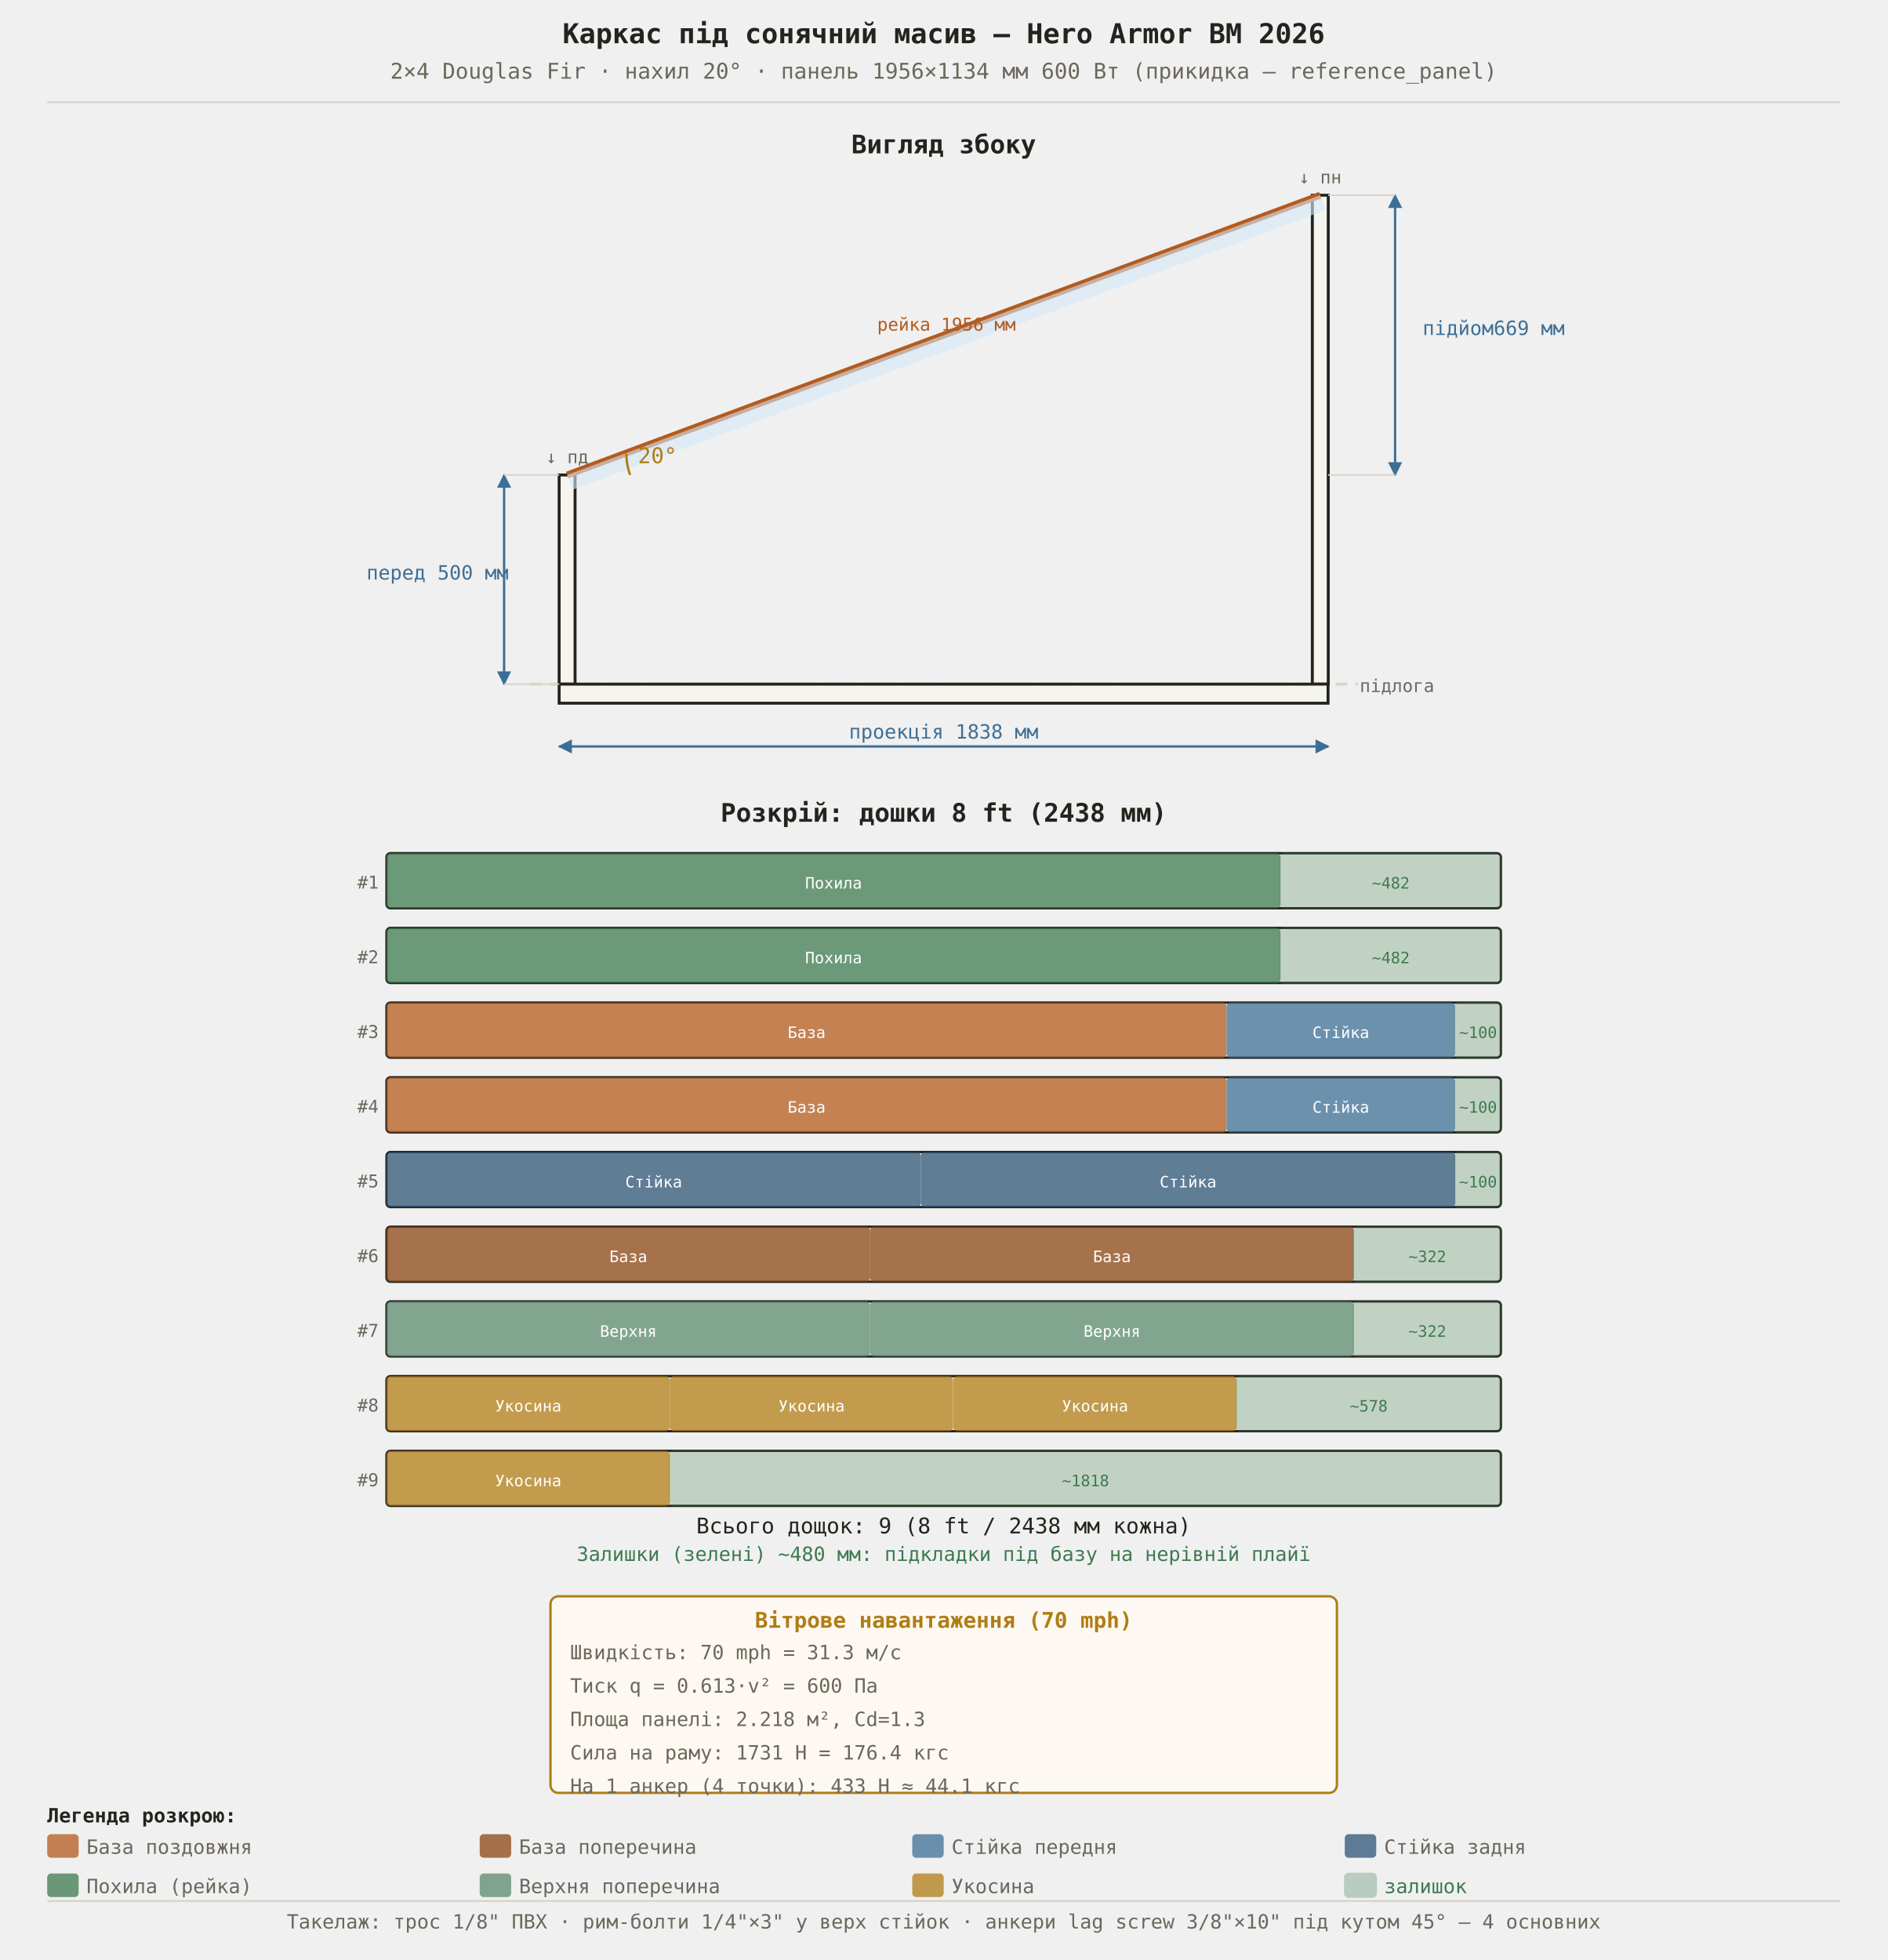
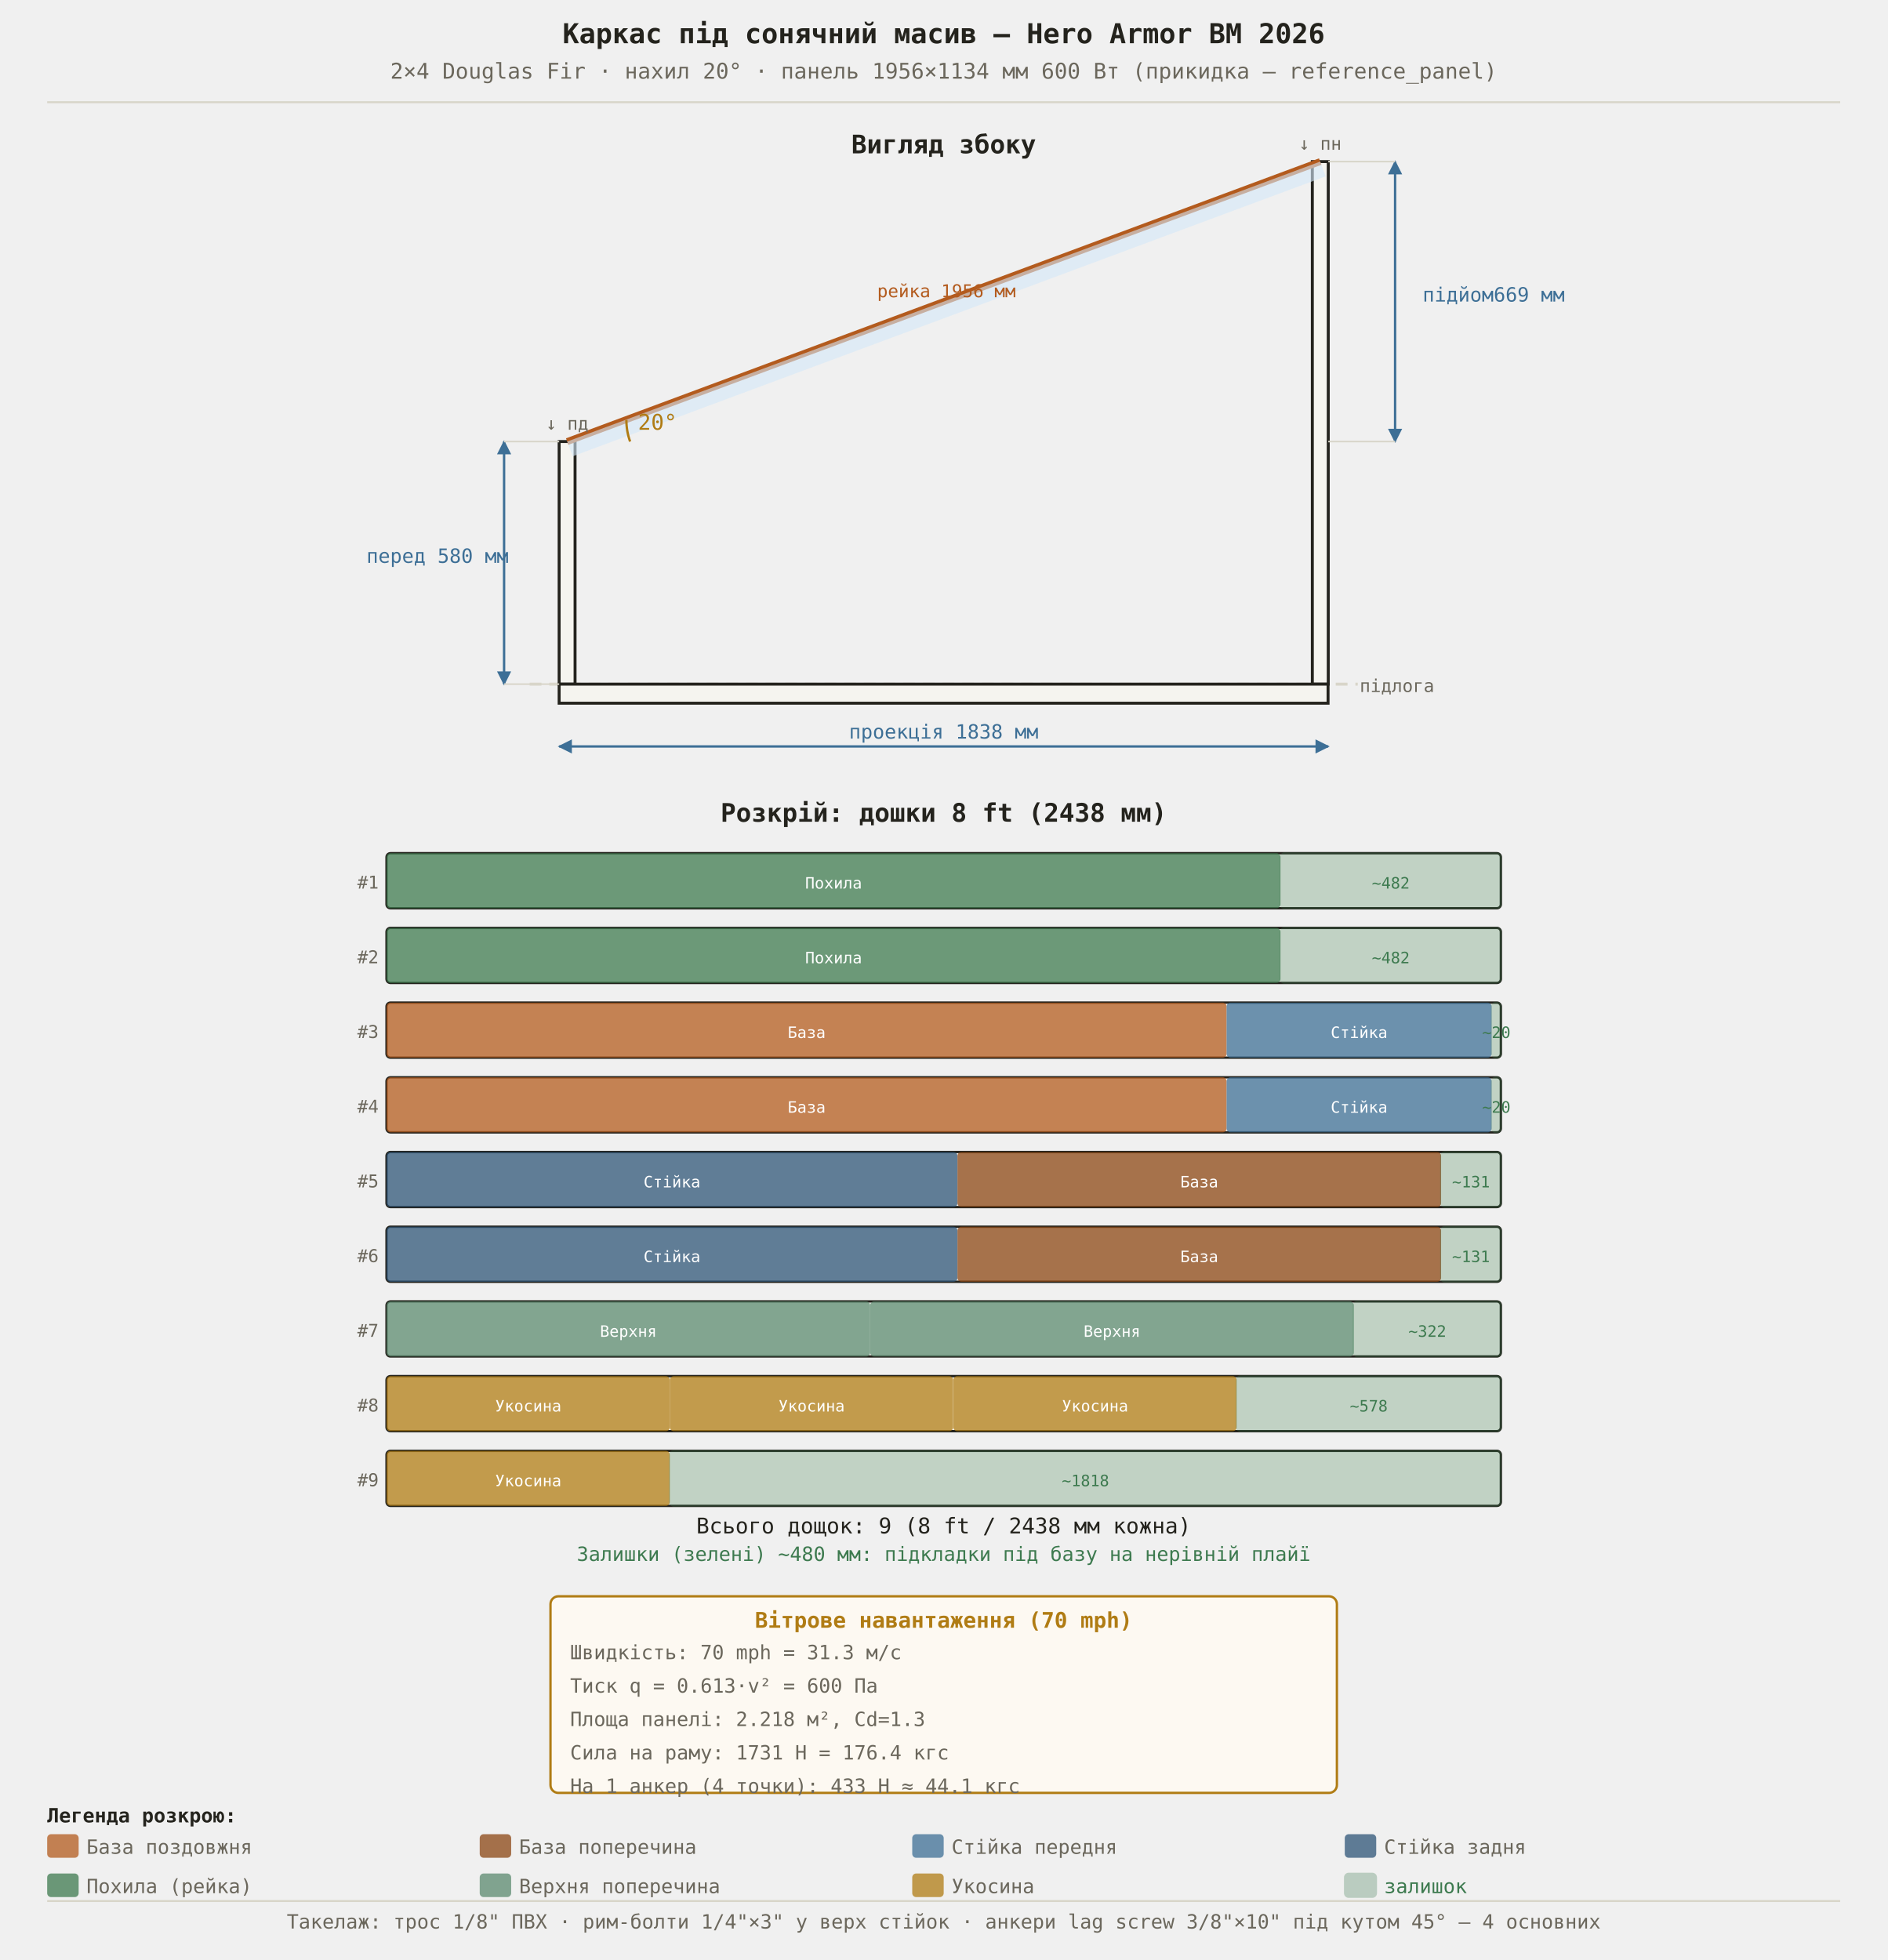
<svg xmlns="http://www.w3.org/2000/svg" viewBox="0 0 960 997" width="100%" font-family="ui-monospace,Menlo,monospace">
  <defs>
    <marker id="fr-dim" viewBox="0 0 10 10" refX="9" refY="5" markerWidth="6" markerHeight="6" orient="auto-start-reverse">
      <path d="M0,0 L10,5 L0,10 z" fill="#3d6f96" />
    </marker>
  </defs>
  <text x="480.0" y="22.0" text-anchor="middle" font-size="14" fill="#24231d" font-weight="bold">Каркас під сонячний масив — Hero Armor BM 2026</text>
  <text x="480.0" y="40.0" text-anchor="middle" font-size="11" fill="#6b675c">2×4 Douglas Fir · нахил 20° · панель 1956×1134 мм 600 Вт (прикидка — reference_panel)</text>
  <line x1="24" y1="52" x2="936" y2="52" stroke="#d8d5c9" stroke-width="1" />
  <line x1="269.4" y1="348.0" x2="690.6" y2="348.0" stroke="#d8d5c9" stroke-width="1.5" stroke-dasharray="6 4" />
-   <rect x="284.4" y="241.6" width="8.1" height="106.4" fill="#f5f4ef" stroke="#24231d" stroke-width="1.5" />
-   <rect x="667.5" y="99.3" width="8.1" height="248.7" fill="#f5f4ef" stroke="#24231d" stroke-width="1.5" />
-   <line x1="288.5" y1="241.6" x2="671.5" y2="99.3" stroke="#b35b1e" stroke-width="3.5" />
-   <polygon points="288.5,241.6 671.5,99.3 674.3,106.8 291.3,249.1" fill="#d4e8f8" opacity="0.6" stroke="none" />
+   <rect x="284.4" y="224.6" width="8.1" height="123.4" fill="#f5f4ef" stroke="#24231d" stroke-width="1.5" />
+   <rect x="667.5" y="82.2" width="8.1" height="265.8" fill="#f5f4ef" stroke="#24231d" stroke-width="1.5" />
+   <line x1="288.5" y1="224.6" x2="671.5" y2="82.2" stroke="#b35b1e" stroke-width="3.5" />
+   <polygon points="288.5,224.6 671.5,82.2 674.3,89.7 291.3,232.1" fill="#d4e8f8" opacity="0.6" stroke="none" />
  <rect x="284.4" y="348.0" width="391.1" height="9.7" fill="#f5f4ef" stroke="#24231d" stroke-width="1.5" />
-   <path d="M 320.5,241.6 A 32,32 0 0 1 318.6,230.7" fill="none" stroke="#b07c14" stroke-width="1.2" />
-   <text x="324.5" y="235.6" text-anchor="start" font-size="11" fill="#b07c14">20°</text>
+   <path d="M 320.5,224.6 A 32,32 0 0 1 318.6,213.6" fill="none" stroke="#b07c14" stroke-width="1.2" />
+   <text x="324.5" y="218.6" text-anchor="start" font-size="11" fill="#b07c14">20°</text>
  <line x1="284.4" y1="379.7" x2="675.6" y2="379.7" stroke="#3d6f96" stroke-width="1.2" marker-start="url(#fr-dim)" marker-end="url(#fr-dim)" />
  <text x="480.0" y="375.7" text-anchor="middle" font-size="10" fill="#3d6f96">проекція 1838 мм</text>
-   <line x1="709.6" y1="99.3" x2="709.6" y2="241.6" stroke="#3d6f96" stroke-width="1.2" marker-start="url(#fr-dim)" marker-end="url(#fr-dim)" />
-   <text x="723.6" y="170.4" text-anchor="start" font-size="10" fill="#3d6f96">підйом
+   <line x1="709.6" y1="82.2" x2="709.6" y2="224.6" stroke="#3d6f96" stroke-width="1.2" marker-start="url(#fr-dim)" marker-end="url(#fr-dim)" />
+   <text x="723.6" y="153.4" text-anchor="start" font-size="10" fill="#3d6f96">підйом
669 мм</text>
-   <line x1="675.6" y1="99.3" x2="709.6" y2="99.3" stroke="#d8d5c9" stroke-width="0.8" />
-   <line x1="675.6" y1="241.6" x2="709.6" y2="241.6" stroke="#d8d5c9" stroke-width="0.8" />
-   <line x1="256.4" y1="241.6" x2="256.4" y2="348.0" stroke="#3d6f96" stroke-width="1.2" marker-start="url(#fr-dim)" marker-end="url(#fr-dim)" />
-   <text x="186.4" y="294.8" text-anchor="start" font-size="10" fill="#3d6f96">перед 500 мм</text>
-   <line x1="284.4" y1="241.6" x2="256.4" y2="241.6" stroke="#d8d5c9" stroke-width="0.8" />
+   <line x1="675.6" y1="82.2" x2="709.6" y2="82.2" stroke="#d8d5c9" stroke-width="0.8" />
+   <line x1="675.6" y1="224.6" x2="709.6" y2="224.6" stroke="#d8d5c9" stroke-width="0.8" />
+   <line x1="256.4" y1="224.6" x2="256.4" y2="348.0" stroke="#3d6f96" stroke-width="1.2" marker-start="url(#fr-dim)" marker-end="url(#fr-dim)" />
+   <text x="186.4" y="286.3" text-anchor="start" font-size="10" fill="#3d6f96">перед 580 мм</text>
+   <line x1="284.4" y1="224.6" x2="256.4" y2="224.6" stroke="#d8d5c9" stroke-width="0.8" />
  <line x1="284.4" y1="348.0" x2="256.4" y2="348.0" stroke="#d8d5c9" stroke-width="0.8" />
-   <text x="288.5" y="235.6" text-anchor="middle" font-size="9" fill="#6b675c">↓ пд</text>
-   <text x="671.5" y="93.3" text-anchor="middle" font-size="9" fill="#6b675c">↓ пн</text>
-   <text x="481.4" y="168.2" text-anchor="middle" font-size="9" fill="#b35b1e">рейка 1956 мм</text>
+   <text x="288.5" y="218.6" text-anchor="middle" font-size="9" fill="#6b675c">↓ пд</text>
+   <text x="671.5" y="76.2" text-anchor="middle" font-size="9" fill="#6b675c">↓ пн</text>
+   <text x="481.4" y="151.2" text-anchor="middle" font-size="9" fill="#b35b1e">рейка 1956 мм</text>
  <text x="480.0" y="78.0" text-anchor="middle" font-size="13" fill="#24231d" font-weight="bold">Вигляд збоку</text>
  <text x="691.6" y="352.0" text-anchor="start" font-size="9" fill="#6b675c">підлога</text>
  <text x="480.0" y="418.0" text-anchor="middle" font-size="13" fill="#24231d" font-weight="bold">Розкрій: дошки 8 ft (2438 мм)</text>
  <rect x="196.6" y="434.0" width="566.8" height="28.0" fill="#f9f8f5" stroke="#24231d" stroke-width="1.2" rx="2" />
  <rect x="196.6" y="434.0" width="454.7" height="28.0" fill="#3d7a4f" opacity="0.75" stroke="none" rx="2" />
  <text x="424.0" y="452.0" text-anchor="middle" font-size="8" fill="#ffffff">Похила</text>
  <rect x="651.3" y="434.0" width="112.1" height="28.0" fill="#3d7a4f" opacity="0.3" stroke="#3d7a4f" stroke-width="0.8" rx="2" />
  <text x="707.4" y="452.0" text-anchor="middle" font-size="8" fill="#3d7a4f">~482</text>
  <text x="192.6" y="452.0" text-anchor="end" font-size="9" fill="#6b675c">#1</text>
  <rect x="196.6" y="472.0" width="566.8" height="28.0" fill="#f9f8f5" stroke="#24231d" stroke-width="1.2" rx="2" />
  <rect x="196.6" y="472.0" width="454.7" height="28.0" fill="#3d7a4f" opacity="0.75" stroke="none" rx="2" />
  <text x="424.0" y="490.0" text-anchor="middle" font-size="8" fill="#ffffff">Похила</text>
  <rect x="651.3" y="472.0" width="112.1" height="28.0" fill="#3d7a4f" opacity="0.3" stroke="#3d7a4f" stroke-width="0.8" rx="2" />
  <text x="707.4" y="490.0" text-anchor="middle" font-size="8" fill="#3d7a4f">~482</text>
  <text x="192.6" y="490.0" text-anchor="end" font-size="9" fill="#6b675c">#2</text>
  <rect x="196.6" y="510.0" width="566.8" height="28.0" fill="#f9f8f5" stroke="#24231d" stroke-width="1.2" rx="2" />
  <rect x="196.6" y="510.0" width="427.3" height="28.0" fill="#b35b1e" opacity="0.75" stroke="none" rx="2" />
  <text x="410.3" y="528.0" text-anchor="middle" font-size="8" fill="#ffffff">База</text>
-   <rect x="623.9" y="510.0" width="116.2" height="28.0" fill="#3d6f96" opacity="0.75" stroke="none" rx="2" />
-   <text x="682.0" y="528.0" text-anchor="middle" font-size="8" fill="#ffffff">Стійка</text>
-   <rect x="740.2" y="510.0" width="23.2" height="28.0" fill="#3d7a4f" opacity="0.3" stroke="#3d7a4f" stroke-width="0.8" rx="2" />
-   <text x="751.8" y="528.0" text-anchor="middle" font-size="8" fill="#3d7a4f">~100</text>
+   <rect x="623.9" y="510.0" width="134.8" height="28.0" fill="#3d6f96" opacity="0.75" stroke="none" rx="2" />
+   <text x="691.3" y="528.0" text-anchor="middle" font-size="8" fill="#ffffff">Стійка</text>
+   <rect x="758.8" y="510.0" width="4.6" height="28.0" fill="#3d7a4f" opacity="0.3" stroke="#3d7a4f" stroke-width="0.8" rx="2" />
+   <text x="761.1" y="528.0" text-anchor="middle" font-size="8" fill="#3d7a4f">~20</text>
  <text x="192.6" y="528.0" text-anchor="end" font-size="9" fill="#6b675c">#3</text>
  <rect x="196.6" y="548.0" width="566.8" height="28.0" fill="#f9f8f5" stroke="#24231d" stroke-width="1.2" rx="2" />
  <rect x="196.6" y="548.0" width="427.3" height="28.0" fill="#b35b1e" opacity="0.75" stroke="none" rx="2" />
  <text x="410.3" y="566.0" text-anchor="middle" font-size="8" fill="#ffffff">База</text>
-   <rect x="623.9" y="548.0" width="116.2" height="28.0" fill="#3d6f96" opacity="0.75" stroke="none" rx="2" />
-   <text x="682.0" y="566.0" text-anchor="middle" font-size="8" fill="#ffffff">Стійка</text>
-   <rect x="740.2" y="548.0" width="23.2" height="28.0" fill="#3d7a4f" opacity="0.3" stroke="#3d7a4f" stroke-width="0.8" rx="2" />
-   <text x="751.8" y="566.0" text-anchor="middle" font-size="8" fill="#3d7a4f">~100</text>
+   <rect x="623.9" y="548.0" width="134.8" height="28.0" fill="#3d6f96" opacity="0.75" stroke="none" rx="2" />
+   <text x="691.3" y="566.0" text-anchor="middle" font-size="8" fill="#ffffff">Стійка</text>
+   <rect x="758.8" y="548.0" width="4.6" height="28.0" fill="#3d7a4f" opacity="0.3" stroke="#3d7a4f" stroke-width="0.8" rx="2" />
+   <text x="761.1" y="566.0" text-anchor="middle" font-size="8" fill="#3d7a4f">~20</text>
  <text x="192.6" y="566.0" text-anchor="end" font-size="9" fill="#6b675c">#4</text>
  <rect x="196.6" y="586.0" width="566.8" height="28.0" fill="#f9f8f5" stroke="#24231d" stroke-width="1.2" rx="2" />
-   <rect x="196.6" y="586.0" width="271.8" height="28.0" fill="#2d5477" opacity="0.75" stroke="none" rx="2" />
-   <text x="332.5" y="604.0" text-anchor="middle" font-size="8" fill="#ffffff">Стійка</text>
-   <rect x="468.4" y="586.0" width="271.8" height="28.0" fill="#2d5477" opacity="0.75" stroke="none" rx="2" />
-   <text x="604.3" y="604.0" text-anchor="middle" font-size="8" fill="#ffffff">Стійка</text>
-   <rect x="740.1" y="586.0" width="23.3" height="28.0" fill="#3d7a4f" opacity="0.3" stroke="#3d7a4f" stroke-width="0.8" rx="2" />
-   <text x="751.8" y="604.0" text-anchor="middle" font-size="8" fill="#3d7a4f">~100</text>
+   <rect x="196.6" y="586.0" width="290.4" height="28.0" fill="#2d5477" opacity="0.75" stroke="none" rx="2" />
+   <text x="341.8" y="604.0" text-anchor="middle" font-size="8" fill="#ffffff">Стійка</text>
+   <rect x="487.0" y="586.0" width="246.0" height="28.0" fill="#8b4513" opacity="0.75" stroke="none" rx="2" />
+   <text x="610.0" y="604.0" text-anchor="middle" font-size="8" fill="#ffffff">База</text>
+   <rect x="732.9" y="586.0" width="30.5" height="28.0" fill="#3d7a4f" opacity="0.3" stroke="#3d7a4f" stroke-width="0.8" rx="2" />
+   <text x="748.2" y="604.0" text-anchor="middle" font-size="8" fill="#3d7a4f">~131</text>
  <text x="192.6" y="604.0" text-anchor="end" font-size="9" fill="#6b675c">#5</text>
  <rect x="196.6" y="624.0" width="566.8" height="28.0" fill="#f9f8f5" stroke="#24231d" stroke-width="1.2" rx="2" />
-   <rect x="196.6" y="624.0" width="246.0" height="28.0" fill="#8b4513" opacity="0.75" stroke="none" rx="2" />
-   <text x="319.6" y="642.0" text-anchor="middle" font-size="8" fill="#ffffff">База</text>
-   <rect x="442.6" y="624.0" width="246.0" height="28.0" fill="#8b4513" opacity="0.75" stroke="none" rx="2" />
-   <text x="565.6" y="642.0" text-anchor="middle" font-size="8" fill="#ffffff">База</text>
-   <rect x="688.5" y="624.0" width="74.9" height="28.0" fill="#3d7a4f" opacity="0.3" stroke="#3d7a4f" stroke-width="0.8" rx="2" />
-   <text x="726.0" y="642.0" text-anchor="middle" font-size="8" fill="#3d7a4f">~322</text>
+   <rect x="196.6" y="624.0" width="290.4" height="28.0" fill="#2d5477" opacity="0.75" stroke="none" rx="2" />
+   <text x="341.8" y="642.0" text-anchor="middle" font-size="8" fill="#ffffff">Стійка</text>
+   <rect x="487.0" y="624.0" width="246.0" height="28.0" fill="#8b4513" opacity="0.75" stroke="none" rx="2" />
+   <text x="610.0" y="642.0" text-anchor="middle" font-size="8" fill="#ffffff">База</text>
+   <rect x="732.9" y="624.0" width="30.5" height="28.0" fill="#3d7a4f" opacity="0.3" stroke="#3d7a4f" stroke-width="0.8" rx="2" />
+   <text x="748.2" y="642.0" text-anchor="middle" font-size="8" fill="#3d7a4f">~131</text>
  <text x="192.6" y="642.0" text-anchor="end" font-size="9" fill="#6b675c">#6</text>
  <rect x="196.6" y="662.0" width="566.8" height="28.0" fill="#f9f8f5" stroke="#24231d" stroke-width="1.2" rx="2" />
  <rect x="196.6" y="662.0" width="246.0" height="28.0" fill="#5b8a6f" opacity="0.75" stroke="none" rx="2" />
  <text x="319.6" y="680.0" text-anchor="middle" font-size="8" fill="#ffffff">Верхня</text>
  <rect x="442.6" y="662.0" width="246.0" height="28.0" fill="#5b8a6f" opacity="0.75" stroke="none" rx="2" />
  <text x="565.6" y="680.0" text-anchor="middle" font-size="8" fill="#ffffff">Верхня</text>
  <rect x="688.5" y="662.0" width="74.9" height="28.0" fill="#3d7a4f" opacity="0.3" stroke="#3d7a4f" stroke-width="0.8" rx="2" />
  <text x="726.0" y="680.0" text-anchor="middle" font-size="8" fill="#3d7a4f">~322</text>
  <text x="192.6" y="680.0" text-anchor="end" font-size="9" fill="#6b675c">#7</text>
  <rect x="196.6" y="700.0" width="566.8" height="28.0" fill="#f9f8f5" stroke="#24231d" stroke-width="1.2" rx="2" />
  <rect x="196.6" y="700.0" width="144.1" height="28.0" fill="#b07c14" opacity="0.75" stroke="none" rx="2" />
  <text x="268.7" y="718.0" text-anchor="middle" font-size="8" fill="#ffffff">Укосина</text>
  <rect x="340.7" y="700.0" width="144.1" height="28.0" fill="#b07c14" opacity="0.75" stroke="none" rx="2" />
  <text x="412.8" y="718.0" text-anchor="middle" font-size="8" fill="#ffffff">Укосина</text>
  <rect x="484.9" y="700.0" width="144.1" height="28.0" fill="#b07c14" opacity="0.75" stroke="none" rx="2" />
  <text x="557.0" y="718.0" text-anchor="middle" font-size="8" fill="#ffffff">Укосина</text>
  <rect x="629.0" y="700.0" width="134.4" height="28.0" fill="#3d7a4f" opacity="0.3" stroke="#3d7a4f" stroke-width="0.8" rx="2" />
  <text x="696.2" y="718.0" text-anchor="middle" font-size="8" fill="#3d7a4f">~578</text>
  <text x="192.6" y="718.0" text-anchor="end" font-size="9" fill="#6b675c">#8</text>
  <rect x="196.6" y="738.0" width="566.8" height="28.0" fill="#f9f8f5" stroke="#24231d" stroke-width="1.2" rx="2" />
  <rect x="196.6" y="738.0" width="144.1" height="28.0" fill="#b07c14" opacity="0.75" stroke="none" rx="2" />
  <text x="268.7" y="756.0" text-anchor="middle" font-size="8" fill="#ffffff">Укосина</text>
  <rect x="340.7" y="738.0" width="422.6" height="28.0" fill="#3d7a4f" opacity="0.3" stroke="#3d7a4f" stroke-width="0.8" rx="2" />
  <text x="552.1" y="756.0" text-anchor="middle" font-size="8" fill="#3d7a4f">~1818</text>
  <text x="192.6" y="756.0" text-anchor="end" font-size="9" fill="#6b675c">#9</text>
  <text x="480.0" y="780.0" text-anchor="middle" font-size="11" fill="#24231d">Всього дощок: 9  (8 ft / 2438 мм кожна)</text>
  <text x="480.0" y="794.0" text-anchor="middle" font-size="10" fill="#3d7a4f">Залишки (зелені) ~480 мм: підкладки під базу на нерівній плайї</text>
  <rect x="280.0" y="812.0" width="400.0" height="100.0" rx="4" fill="#fdf9f2" stroke="#b07c14" stroke-width="1.2" />
  <text x="480.0" y="828.0" text-anchor="middle" font-size="11" fill="#b07c14" font-weight="bold">Вітрове навантаження (70 mph)</text>
  <text x="290.0" y="844.0" text-anchor="start" font-size="10" fill="#6b675c">Швидкість: 70 mph = 31.3 м/с</text>
  <text x="290.0" y="861.0" text-anchor="start" font-size="10" fill="#6b675c">Тиск q = 0.613·v² = 600 Па</text>
  <text x="290.0" y="878.0" text-anchor="start" font-size="10" fill="#6b675c">Площа панелі: 2.218 м², Cd=1.3</text>
  <text x="290.0" y="895.0" text-anchor="start" font-size="10" fill="#6b675c">Сила на раму: 1731 Н = 176.4 кгс</text>
  <text x="290.0" y="912.0" text-anchor="start" font-size="10" fill="#6b675c">На 1 анкер (4 точки): 433 Н ≈ 44.1 кгс</text>
  <text x="24.0" y="927.0" text-anchor="start" font-size="10" fill="#24231d" font-weight="bold">Легенда розкрою:</text>
  <rect x="24" y="933" width="16" height="12" fill="#b35b1e" opacity="0.75" rx="2" />
  <text x="44.0" y="943.0" text-anchor="start" font-size="10" fill="#6b675c">База поздовжня</text>
  <rect x="244" y="933" width="16" height="12" fill="#8b4513" opacity="0.75" rx="2" />
  <text x="264.0" y="943.0" text-anchor="start" font-size="10" fill="#6b675c">База поперечина</text>
  <rect x="464" y="933" width="16" height="12" fill="#3d6f96" opacity="0.75" rx="2" />
  <text x="484.0" y="943.0" text-anchor="start" font-size="10" fill="#6b675c">Стійка передня</text>
  <rect x="684" y="933" width="16" height="12" fill="#2d5477" opacity="0.75" rx="2" />
  <text x="704.0" y="943.0" text-anchor="start" font-size="10" fill="#6b675c">Стійка задня</text>
  <rect x="24" y="953" width="16" height="12" fill="#3d7a4f" opacity="0.75" rx="2" />
  <text x="44.0" y="963.0" text-anchor="start" font-size="10" fill="#6b675c">Похила (рейка)</text>
  <rect x="244" y="953" width="16" height="12" fill="#5b8a6f" opacity="0.75" rx="2" />
  <text x="264.0" y="963.0" text-anchor="start" font-size="10" fill="#6b675c">Верхня поперечина</text>
  <rect x="464" y="953" width="16" height="12" fill="#b07c14" opacity="0.75" rx="2" />
  <text x="484.0" y="963.0" text-anchor="start" font-size="10" fill="#6b675c">Укосина</text>
  <rect x="684" y="953" width="16" height="12" fill="#3d7a4f" opacity="0.3" stroke="#3d7a4f" stroke-width="0.8" rx="2" />
  <text x="704.0" y="963.0" text-anchor="start" font-size="10" fill="#3d7a4f">залишок</text>
  <line x1="24" y1="967" x2="936" y2="967" stroke="#d8d5c9" stroke-width="1" />
  <text x="480.0" y="981.0" text-anchor="middle" font-size="10" fill="#6b675c">Такелаж: трос 1/8" ПВХ · рим-болти 1/4"×3" у верх стійок · анкери lag screw 3/8"×10" під кутом 45° — 4 основних</text>
</svg>
